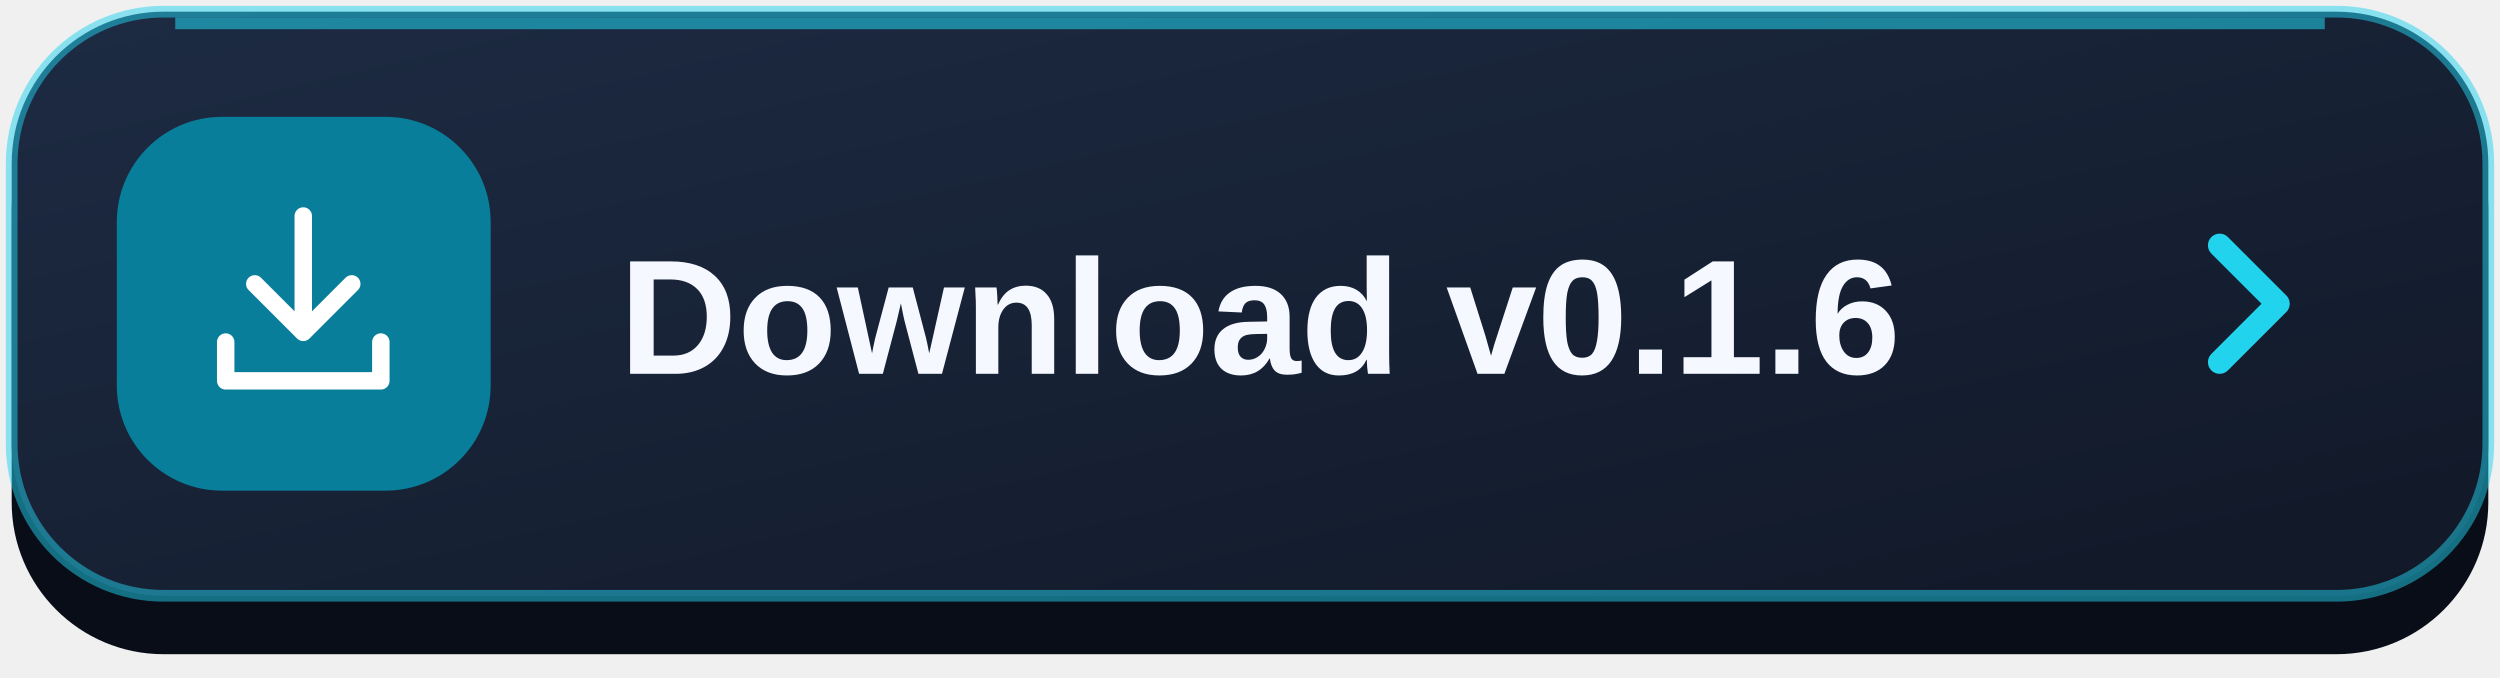
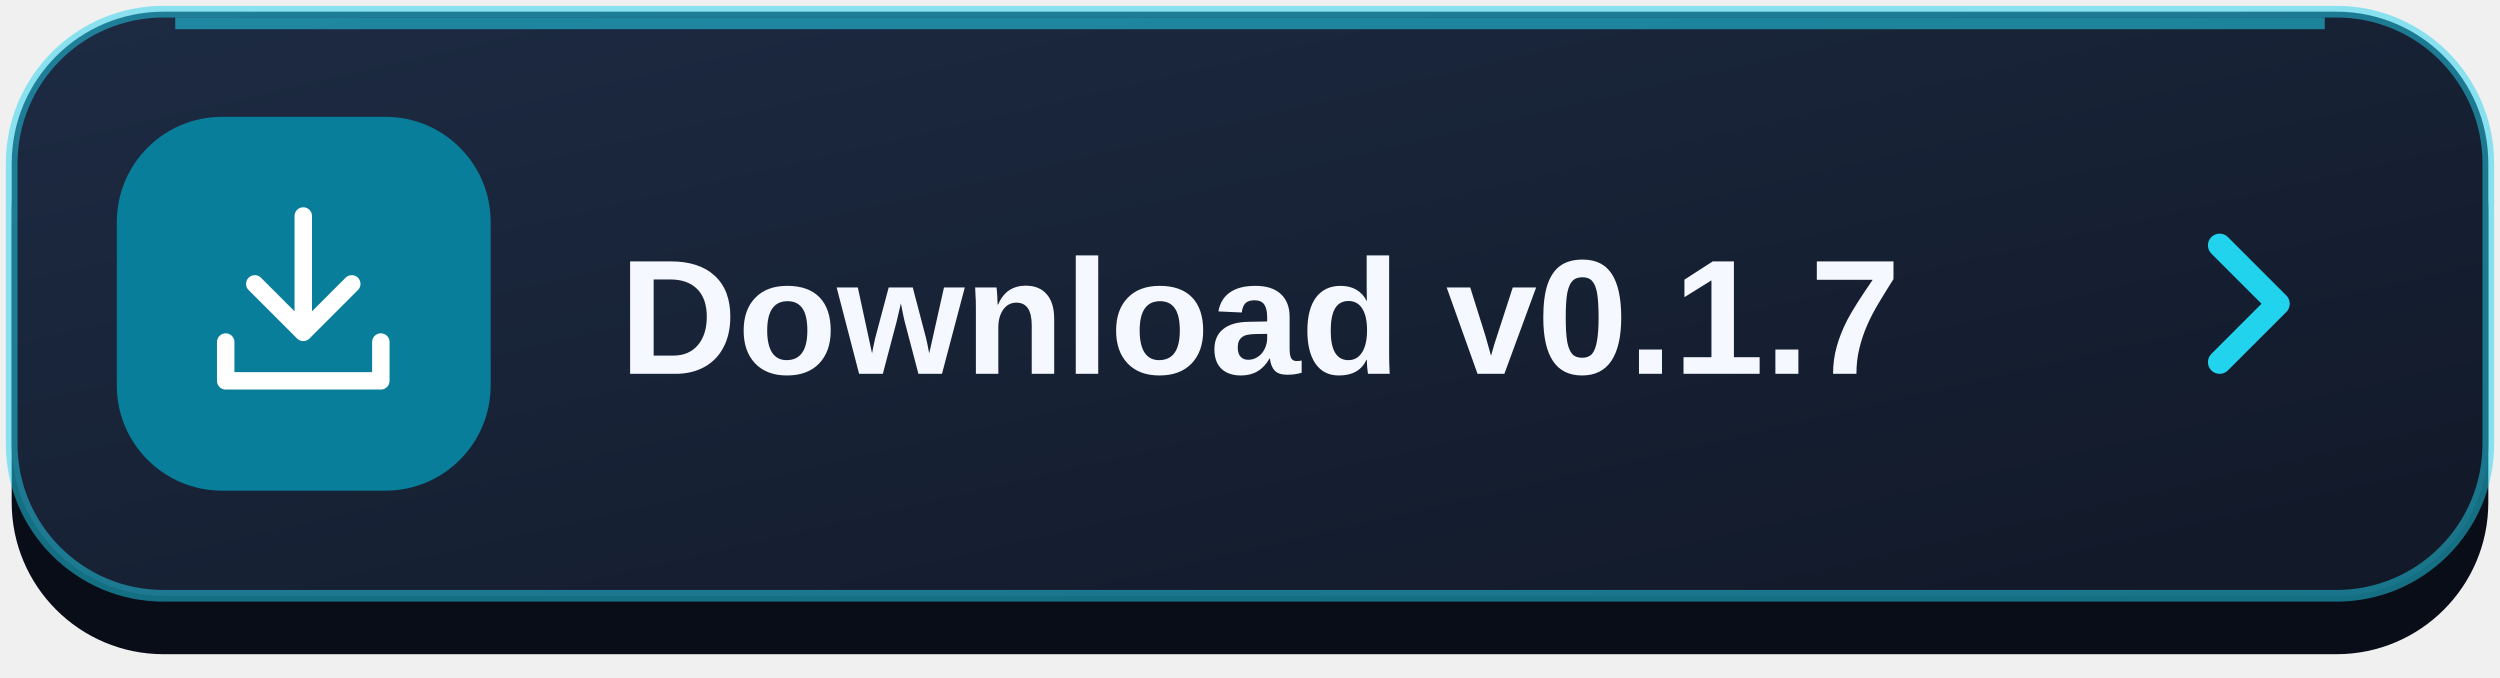
- <svg xmlns="http://www.w3.org/2000/svg" width="214" height="58" viewBox="0 0 214 58" role="img" aria-label="Download v0.1.6">
+ <svg xmlns="http://www.w3.org/2000/svg" width="214" height="58" viewBox="0 0 214 58" role="img" aria-label="Download v0.1.7">
  <defs>
    <linearGradient id="body" x2="1" y2="1">
      <stop stop-color="#1d2b43" />
      <stop offset="1" stop-color="#111827" />
    </linearGradient>
    <linearGradient id="accent">
      <stop stop-color="#087e9b" />
      <stop offset="1" stop-color="#22d3ee" />
    </linearGradient>
  </defs>
  <rect x="1" y="5" width="212" height="51" rx="13" fill="#080d18" />
  <rect x="1" y="1" width="212" height="50" rx="13" fill="url(#body)" stroke="#22d3ee" stroke-opacity=".5" />
  <path d="M15 2h184" stroke="#22d3ee" stroke-opacity=".55" />
  <rect x="10" y="10" width="32" height="32" rx="9" fill="#087e9b" />
  <g transform="translate(16 16) scale(.83)" fill="none" stroke="#fff" stroke-width="1.8" stroke-linecap="round" stroke-linejoin="round">
    <path d="M12 3v12m-5-5 5 5 5-5M4 16v4h16v-4" />
  </g>
-   <text x="53" y="32" fill="#f5f8ff" font-family="Arial,Helvetica,sans-serif" font-size="14" font-weight="700">Download v0.1.6</text>
+   <text x="53" y="32" fill="#f5f8ff" font-family="Arial,Helvetica,sans-serif" font-size="14" font-weight="700">Download v0.1.7</text>
  <path d="m190 21 5 5-5 5" fill="none" stroke="#22d3ee" stroke-width="2" stroke-linecap="round" stroke-linejoin="round" />
</svg>
